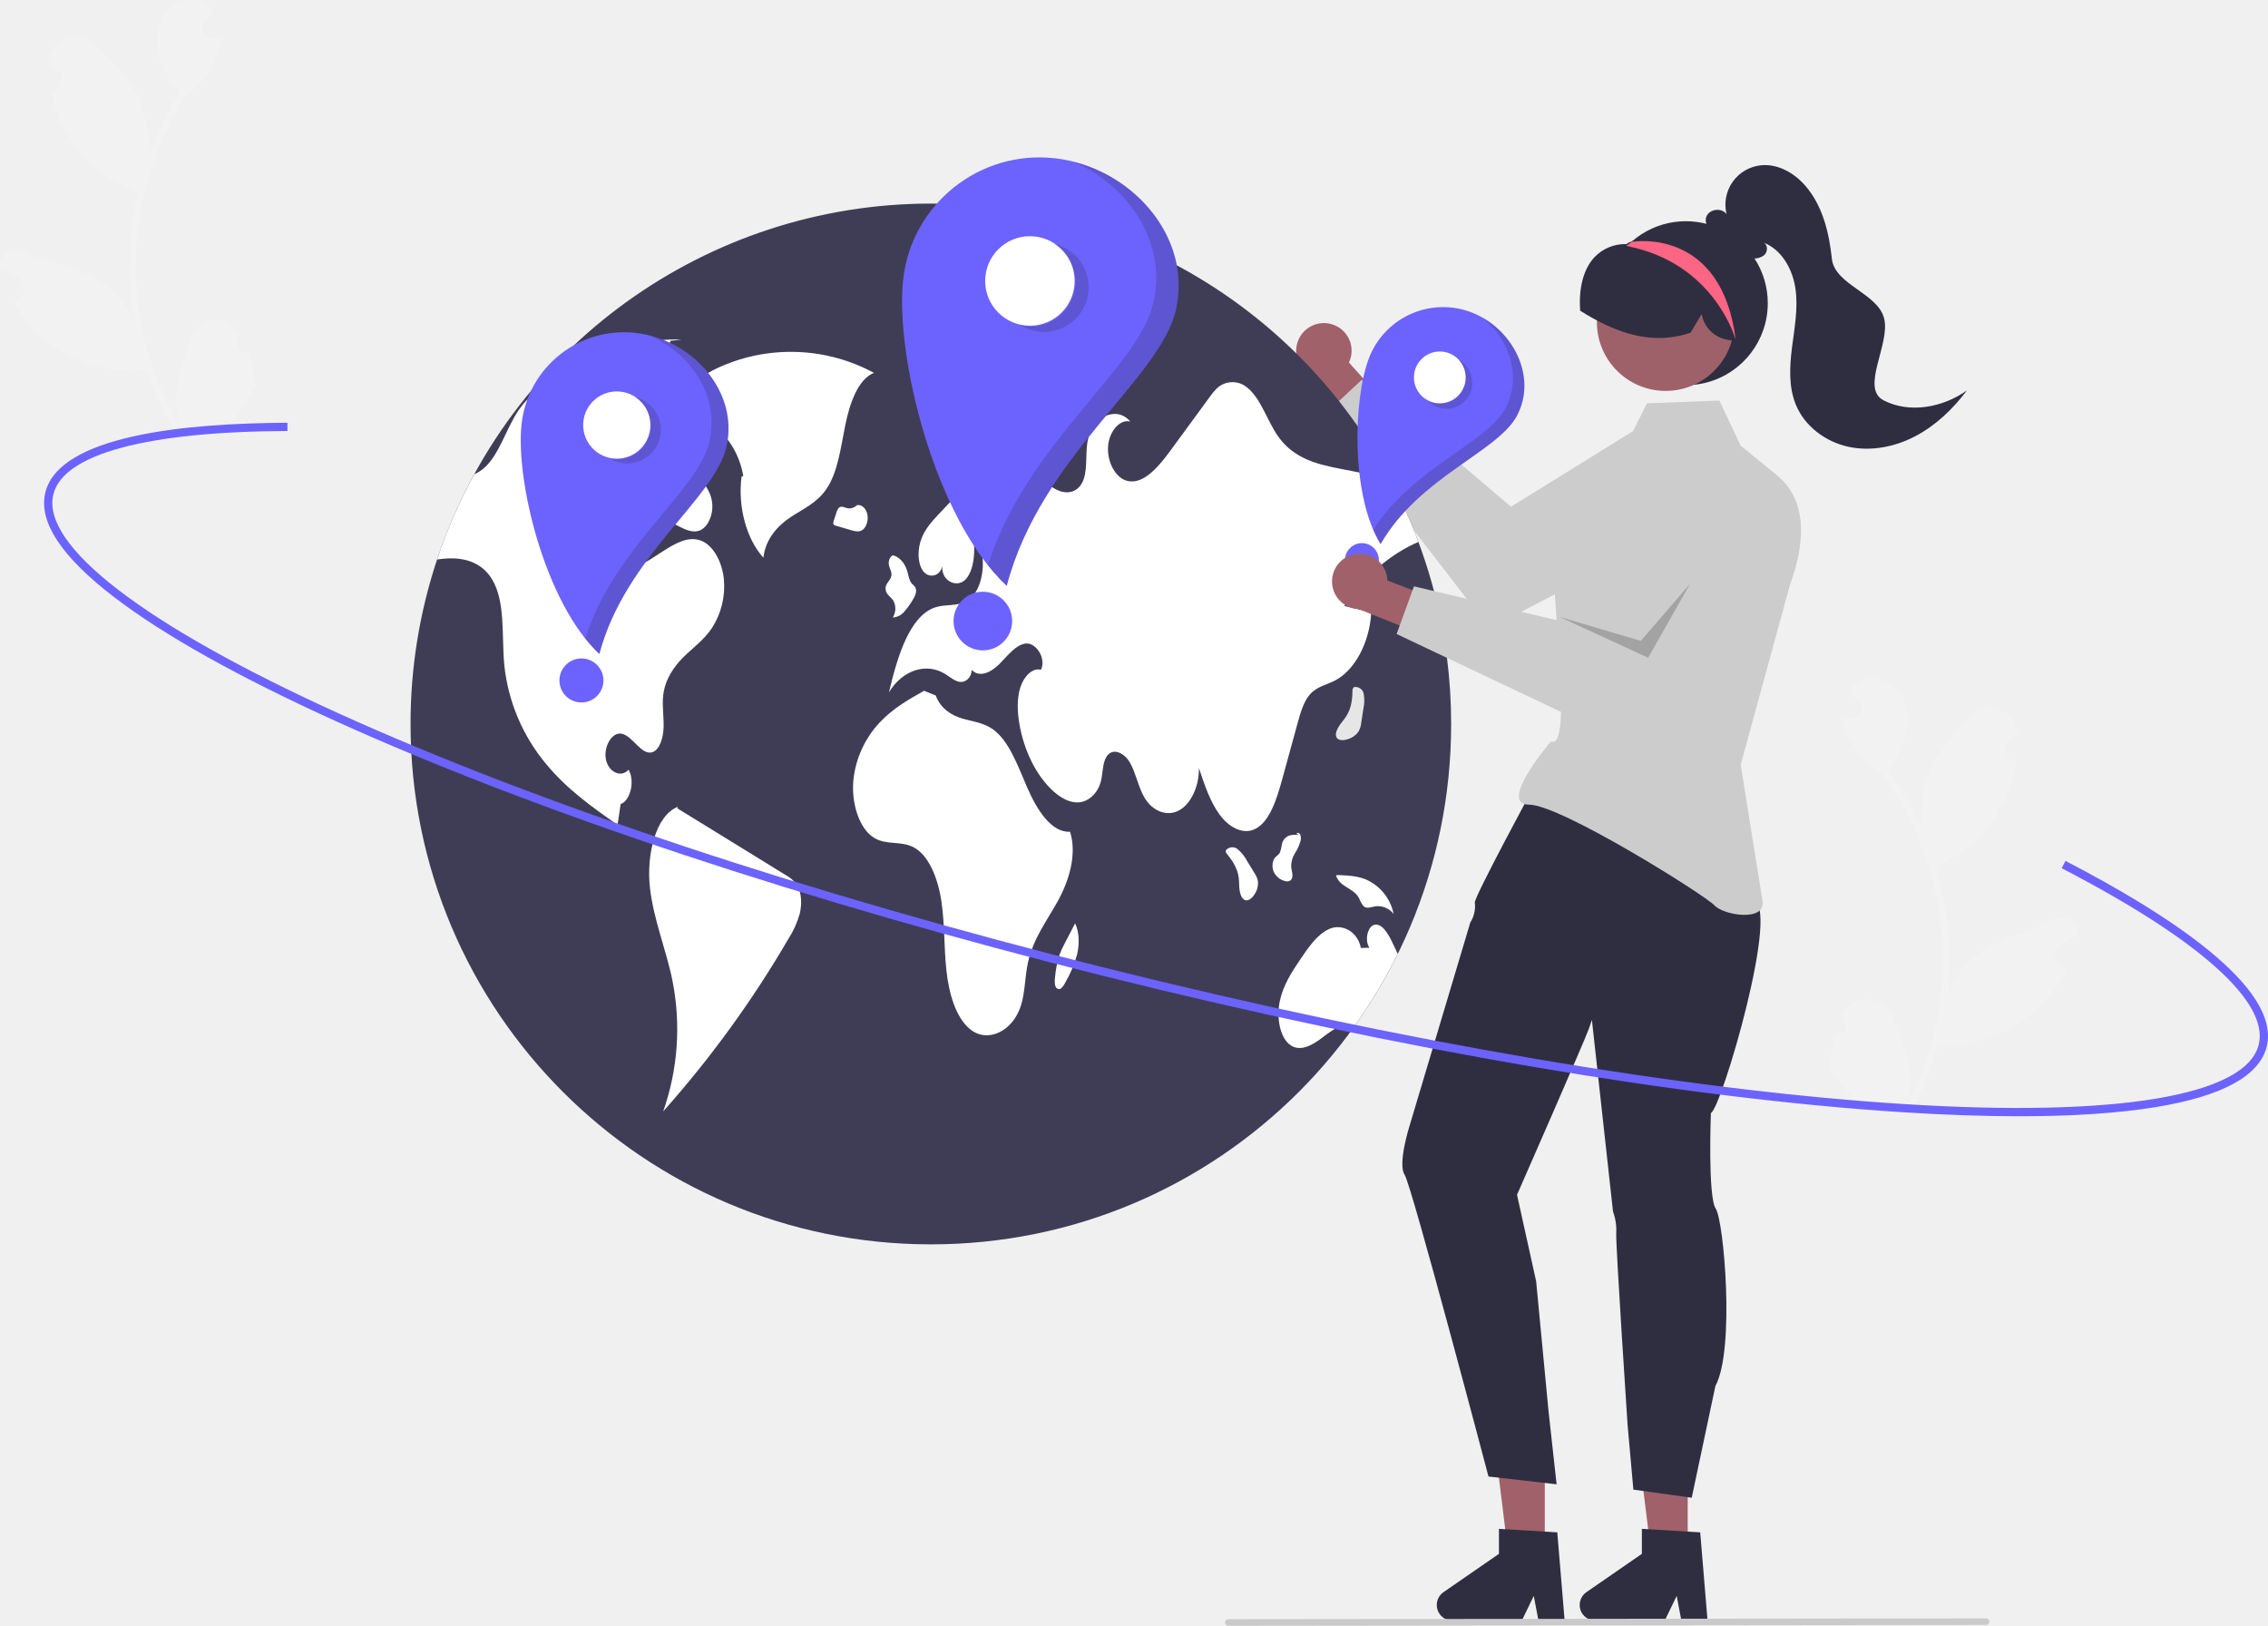
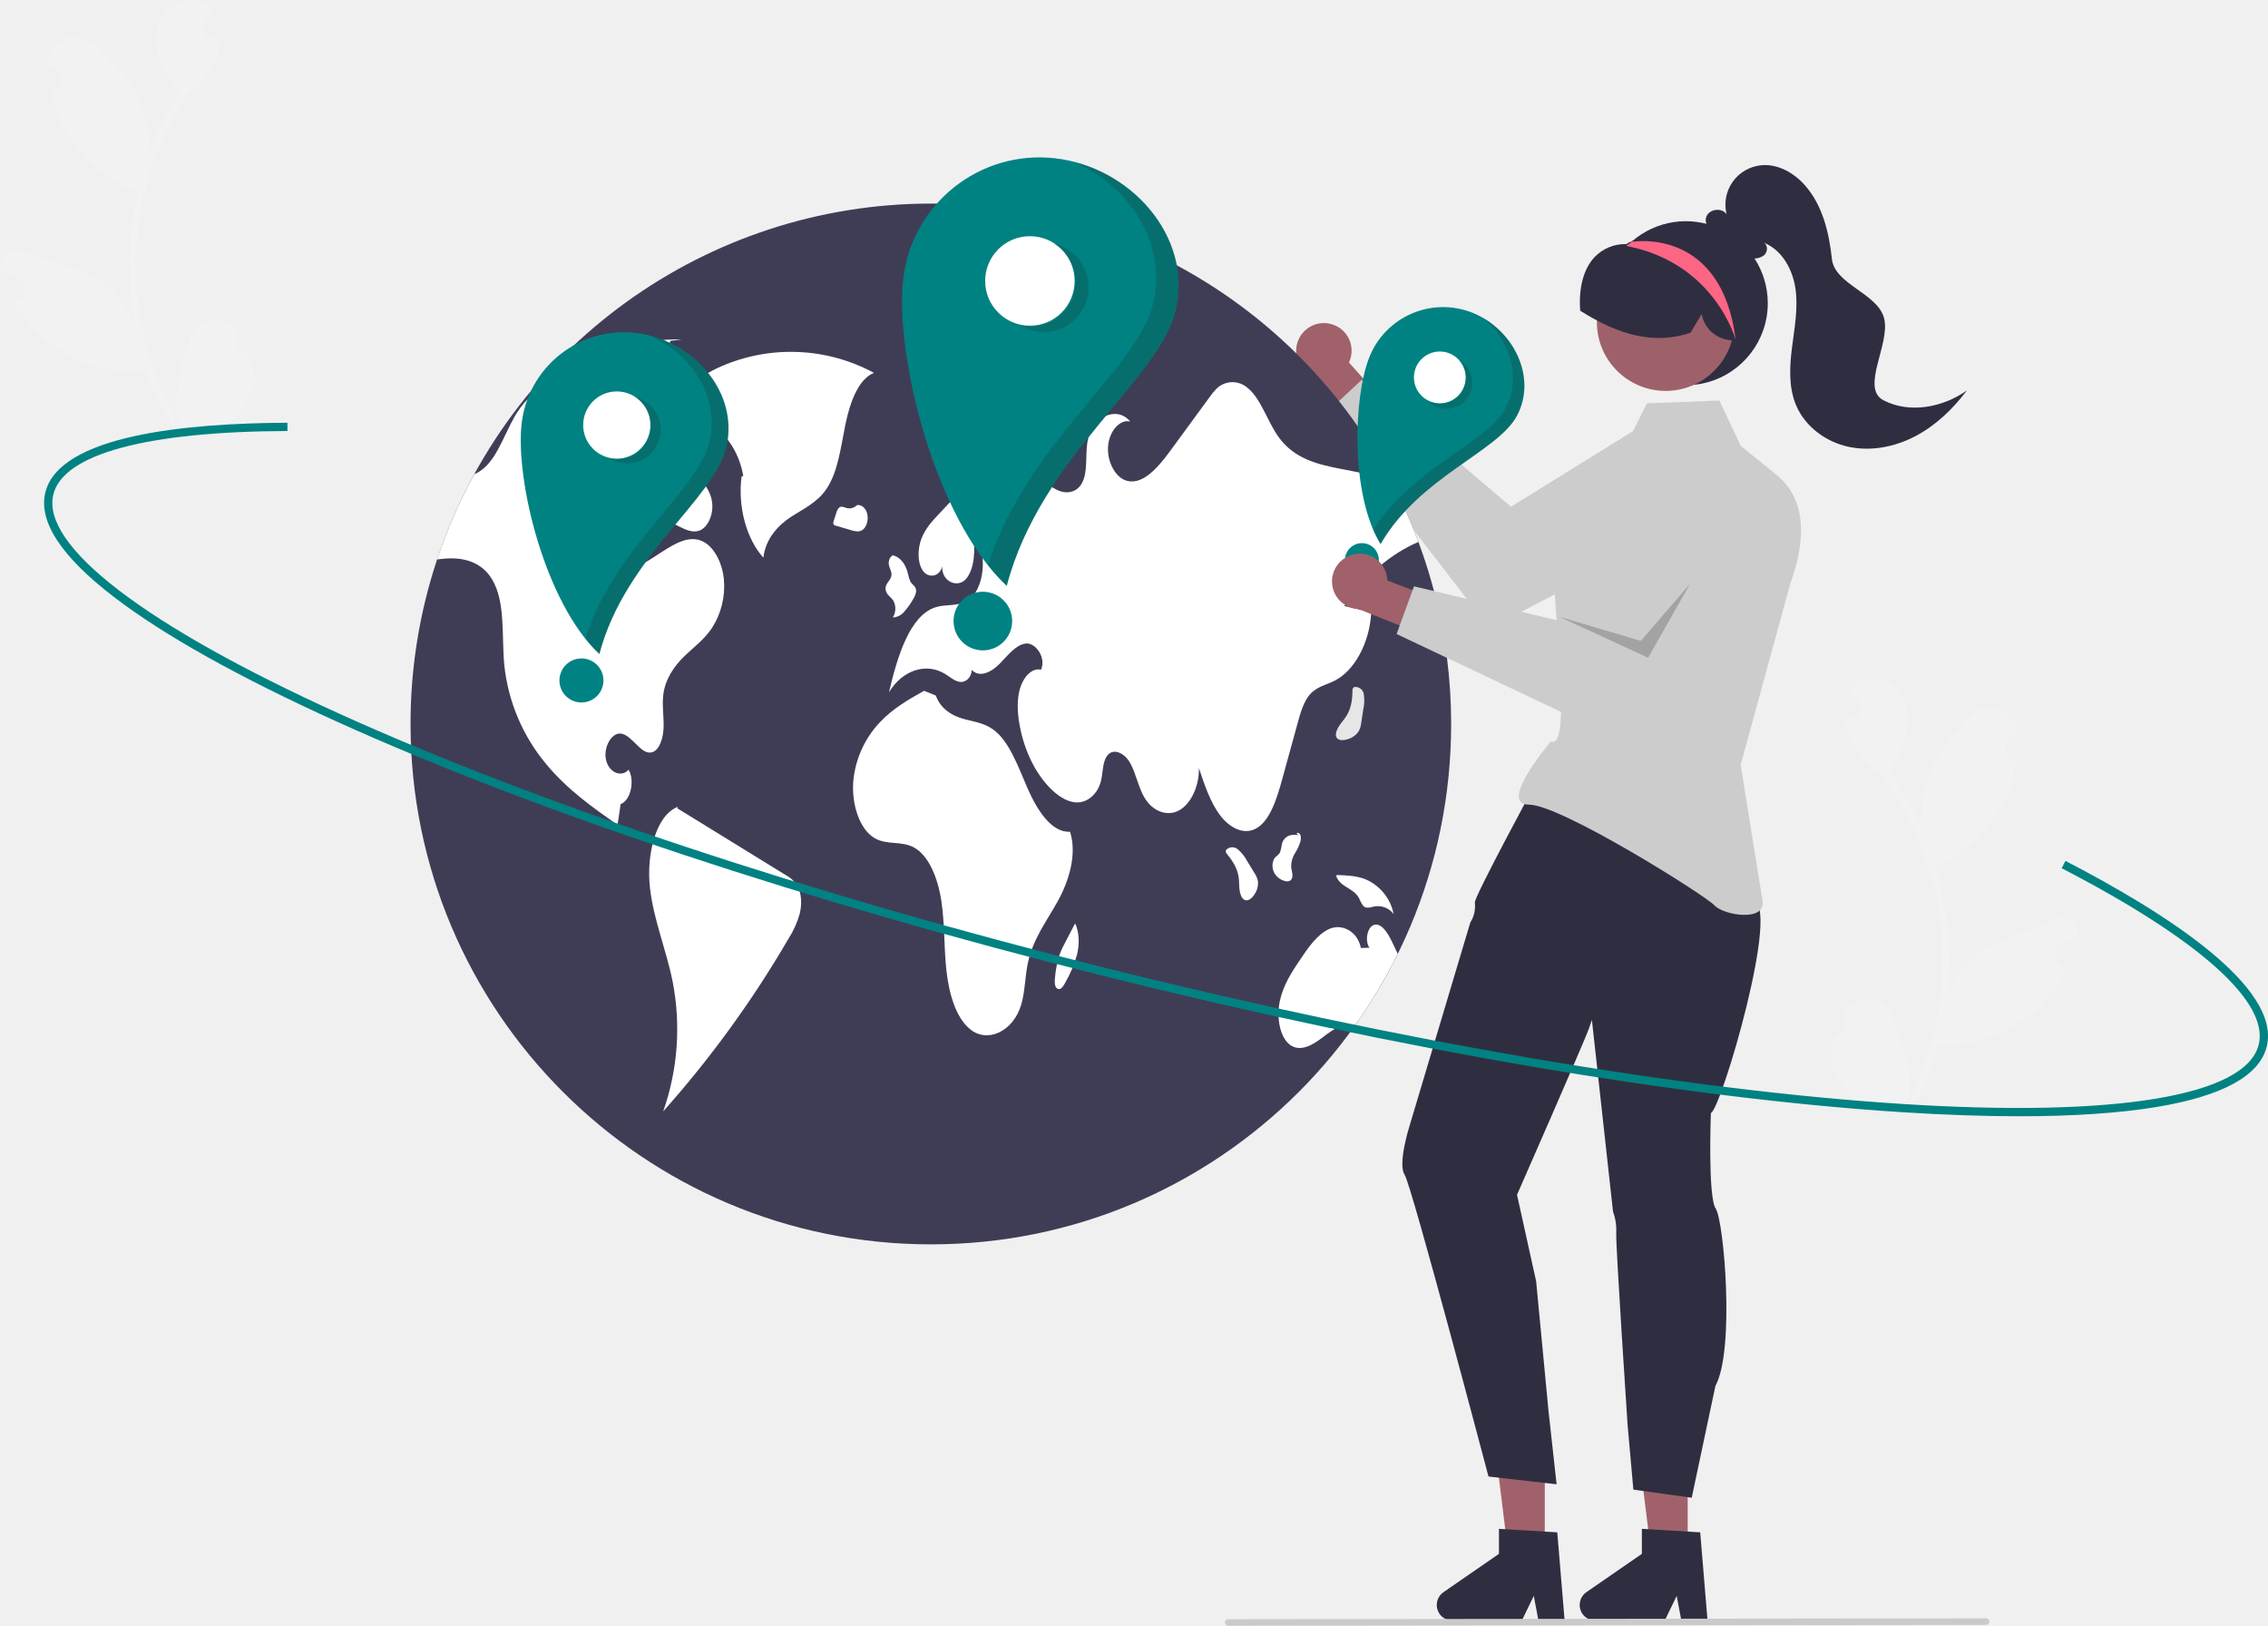
<svg xmlns="http://www.w3.org/2000/svg" data-name="Layer 1" width="825.202" height="591.419" viewBox="0 0 825.202 591.419">
  <path d="M855.224,530.608a3.613,3.613,0,0,0,2.907-6.134c-.074-.366-.127-.629-.202-.995q.054-.116.109-.231a9.703,9.703,0,0,1,17.876.899c2.596,7.179,5.991,14.407,6.561,21.897a28.705,28.705,0,0,1-.962,9.838,115.086,115.086,0,0,0,12.68-47.26,111.081,111.081,0,0,0-.112-12.411q-.335-5.081-1.115-10.11a116.419,116.419,0,0,0-20.767-50.362,30.983,30.983,0,0,1-12.25-13.954,23.634,23.634,0,0,1-1.847-6.551c.623.111,1.257.192,1.882.263.195.019.4.039.594.059l.073.007a3.58,3.58,0,0,0,3.208-5.689q-.383-.518-.766-1.036c-.387-.533-.785-1.056-1.172-1.588a1.784,1.784,0,0,1-.126-.16c-.445-.608-.891-1.205-1.336-1.812a10.352,10.352,0,0,1,3.543-3.119c4.865-2.553,11.309-.328,14.53,4.115,3.232,4.443,3.599,10.483,2.158,15.78a41.485,41.485,0,0,1-6.327,12.512c.242.341.494.672.735,1.012a117.172,117.172,0,0,1,11.316,19.923,48.709,48.709,0,0,1,3.957-22.465c3.093-6.578,8.567-11.985,13.427-17.57,5.837-6.708,16.999-3.142,17.56,5.732q.008.129.016.258-1.049.529-2.059,1.131a4.901,4.901,0,0,0,1.559,9.001l.099.02a48.767,48.767,0,0,1-1.623,7.224,50.21,50.21,0,0,1-26.436,30.272c-.41.187-.81.374-1.22.551a119.597,119.597,0,0,1,5.022,30.563,113.435,113.435,0,0,1-.934,18.292l.041-.214a29.974,29.974,0,0,1,11.026-16.813c8.167-6.095,19.39-7.957,28.118-12.756a5.625,5.625,0,0,1,8.352,5.867q-.022.113-.045.225a32.924,32.924,0,0,0-3.771,1.605q-1.049.529-2.059,1.131a4.901,4.901,0,0,0,1.559,9.001l.099.02c.071.014.133.027.204.04a48.808,48.808,0,0,1-9.622,13.625,50.254,50.254,0,0,1-37.15,14.279l-.01-0a119.562,119.562,0,0,1-9.113,23.048l-28.661-1.334c-.088-.323-.165-.656-.243-.979a32.599,32.599,0,0,0,7.953-.103c-2.005-2.708-4.009-5.437-6.014-8.145a1.781,1.781,0,0,1-.126-.16c-1.016-1.386-2.044-2.761-3.06-4.147l-.001-.002a47.75,47.75,0,0,1,1.963-12.086Z" transform="translate(-187.3989 -154.2905)" fill="#f2f2f2" />
  <path d="M277.743,282.773a3.613,3.613,0,0,1-3.28-5.943c.051-.37.088-.635.14-1.005q-.061-.112-.123-.224a9.703,9.703,0,0,0-17.786,2.002c-2.148,7.326-5.089,14.75-5.196,22.26a28.705,28.705,0,0,0,1.568,9.76A115.086,115.086,0,0,1,237.489,263.235a111.08,111.08,0,0,1-.655-12.394q.02-5.092.488-10.16a116.419,116.419,0,0,1,17.616-51.549,30.983,30.983,0,0,0,11.364-14.684,23.634,23.634,0,0,0,1.438-6.653c-.615.15-1.243.27-1.862.378-.193.031-.397.064-.59.095l-.073.011a3.58,3.58,0,0,1-3.554-5.48q.35-.541.7-1.082c.353-.556.718-1.102,1.071-1.658a1.783,1.783,0,0,0,.116-.168c.407-.634.815-1.258,1.222-1.891a10.352,10.352,0,0,0-3.728-2.894c-5.013-2.248-11.307.371-14.248,5.005-2.951,4.635-2.944,10.685-1.179,15.883a41.485,41.485,0,0,0,7.088,12.097c-.22.355-.451.701-.671,1.056a117.172,117.172,0,0,0-10.063,20.584,48.709,48.709,0,0,0-5.337-22.177c-3.493-6.374-9.291-11.432-14.486-16.706-6.24-6.335-17.161-2.086-17.172,6.806q-0.0.129 0.0.258,1.08.463,2.125,1.002a4.901,4.901,0,0,1-1,9.08l-.098.026a48.767,48.767,0,0,0,2.066,7.109,50.21,50.21,0,0,0,28.256,28.581c.421.161.832.323,1.252.474a119.597,119.597,0,0,0-3.124,30.814,113.433,113.433,0,0,0,2.062,18.199l-.054-.211a29.974,29.974,0,0,0-12.044-16.1c-8.528-5.579-19.845-6.744-28.852-10.995a5.625,5.625,0,0,0-7.973,6.372q.029.111.059.222a32.924,32.924,0,0,1,3.863,1.369q1.08.464,2.125,1.002a4.901,4.901,0,0,1-1,9.081l-.098.026c-.07.018-.131.035-.201.053a48.808,48.808,0,0,0,10.445,13.005,50.254,50.254,0,0,0,37.961,11.957l.01-.001a119.563,119.563,0,0,0,10.52,22.441l28.523-3.102c.068-.328.124-.665.182-.992a32.599,32.599,0,0,1-7.944.388c1.834-2.827,3.665-5.674,5.499-8.501a1.779,1.779,0,0,0,.116-.168c.929-1.446,1.869-2.882,2.798-4.328l0-.002a47.75,47.75,0,0,0-2.706-11.941Z" transform="translate(-187.3989 -154.2905)" fill="#f2f2f2" />
  <path d="M671.818,272.202a10.016,10.016,0,0,1,6.383,13.969l15.306,17.017-8.073,11.824L664.157,290.677a10.07,10.07,0,0,1,7.661-18.475Z" transform="translate(-187.3989 -154.2905)" fill="#a0616a" />
  <path d="M815.114,313.989l0,0a20.026,20.026,0,0,0-27.608-6.542l-50.339,31.177-54.301-46.158L669.356,305.045l59.987,77.83,77.965-40.644C805.489,343.179,817.313,317.567,815.114,313.989Z" transform="translate(-187.3989 -154.2905)" fill="#ccc" />
  <path d="M715.391,417.655a189.27,189.27,0,0,1-189.308,189.308c-104.551,0-189.308-84.757-189.308-189.308a189.245,189.245,0,0,1,9.655-59.842A189.506,189.506,0,0,1,526.083,228.347,189.245,189.245,0,0,1,693.021,328.333a186.774,186.774,0,0,1,10.464,23.106c.41,1.104.81,2.208,1.199,3.323v.011q2.603,7.351,4.586,14.976A189.32,189.32,0,0,1,715.391,417.655Z" transform="translate(-187.3989 -154.2905)" fill="#3f3d56" />
  <path d="M505.371,289.931a63.517,63.517,0,0,0-55.761-2.281c-7.796,3.393-16.006,9.48-18.607,20.471,10.519-6.208,24.136,3.601,26.843,19.336l-.632.174c-1.43,10.899,1.762,22.764,7.941,29.522.811-7.02,5.427-11.797,9.967-14.781,4.54-2.984,9.562-5.152,13.027-10.282,4.108-6.081,5.151-14.969,6.783-23.077C496.563,300.905,499.659,292.19,505.371,289.931Z" transform="translate(-187.3989 -154.2905)" fill="#fff" />
  <path d="M446.489,382.675c-2.913,4.375-6.805,7.12-10.296,10.538-3.481,3.429-6.794,8.056-7.488,13.998-.442,3.807.242,7.677.147,11.527-.094,3.849-1.378,8.182-3.996,9.139-4.133,1.493-7.288-6.184-11.537-6.72-3.376-.421-6.415,4.89-5.437,9.497.978,4.606,5.574,6.647,8.214,3.639,2.387,4.007.705,11.274-2.882,12.505-.379,2.524-.757,5.038-1.125,7.562-9.066-6.342-18.226-12.789-25.935-22.075a67.007,67.007,0,0,1-15.271-36.095c-.999-10.675.484-22.885-4.417-31.099-3.923-6.573-10.654-8.025-16.712-7.614-1.104.074-2.219.2-3.323.336a187.235,187.235,0,0,1,13.556-31.025,13.282,13.282,0,0,0,3.397-2.114c5.637-4.785,8.14-14.472,12.715-21.171q.442-.647.915-1.262c4.68-6.111,10.948-9.255,17.006-12.179,13.409-6.51,27.208-13.104,41.364-12.2l-4.028.389q-7.052,19.751-14.114,39.502-1.073,3.029-2.166,6.068c-2.671,7.488-5.427,15.46-5.017,23.842.242,4.964,1.967,10.265,5.248,11.968,3.06,1.578,6.405-.358,9.36-2.272,1.252-.799,2.493-1.599,3.744-2.408,4.491-2.892,9.465-5.858,14.209-3.923,4.344,1.767,7.551,7.667,8.161,14.03A28.049,28.049,0,0,1,446.489,382.675Z" transform="translate(-187.3989 -154.2905)" fill="#fff" />
  <path d="M473.198,472.572q-19.674-12.113-39.348-24.227l.223-.573c-8.155,3.106-11.54,17.602-10.193,29.456,1.348,11.854,5.917,22.451,8.226,34.002a90.252,90.252,0,0,1-3.403,47.358,387.843,387.843,0,0,0,45.56-62.781,33.588,33.588,0,0,0,4.121-9.138c.833-3.442.705-7.58-.964-10.34A11.511,11.511,0,0,0,473.198,472.572Z" transform="translate(-187.3989 -154.2905)" fill="#fff" />
  <path d="M421.435,325.653c-1.393,3.131-1.929,7.307-.665,10.547,1.291,3.309,4.019,4.804,6.532,6.05l7.247,3.592c2.411,1.195,5.01,2.402,7.468,1.419,2.964-1.186,5.02-5.833,4.488-10.148-.566-4.591-3.46-7.749-6.136-10.439q-5.618-5.645-11.237-11.291l-2.111,2.585A28.192,28.192,0,0,0,421.435,325.653Z" transform="translate(-187.3989 -154.2905)" fill="#fff" />
  <path d="M676.541,374.735q4.891,1.152,9.781,2.303c-.568,11.012-6.026,21.203-13.346,24.894-3.05,1.536-6.447,2.103-8.971,4.975-2.282,2.608-3.439,6.668-4.501,10.549q-2.792,10.16-5.585,20.319c-1.998,7.299-4.564,15.408-9.76,18.037-4.459,2.261-9.56-.505-12.989-5.143-3.429-4.638-5.521-10.875-7.551-16.953.126,6.626-2.955,13.125-7.32,15.429-4.375,2.303-9.697.221-12.621-4.922-2.103-3.692-2.976-8.561-5.038-12.305-2.061-3.744-6.384-5.89-8.635-2.377-1.483,2.335-1.294,5.911-2.03,8.877-1.146,4.606-4.617,7.499-8.056,7.751-3.429.252-6.773-1.725-9.644-4.407-5.921-5.553-10.286-14.366-11.979-24.158-.747-4.365-.957-9.118.337-13.21,1.294-4.091,4.417-7.246,7.52-6.468,2.04-4.312-1.988-10.033-5.616-9.529-3.639.505-6.489,4.407-9.476,7.404-2.976,2.997-7.141,5.174-10.139,2.198.021,2.766-2.23,4.596-4.175,4.365-1.935-.221-3.66-1.777-5.437-2.882-6.868-4.281-15.586-1.441-20.466,6.657,3.05-12.978,7.52-27.87,16.89-30.92,3.828-1.251,8.004-.221,11.621-2.387,6.405-3.839,7.699-18.342,2.167-24.326.705,5.658.568,12.263-2.419,16.133-2.987,3.87-9.255,1.346-8.876-4.375-.862,3.944-5.153,4.543-7.131,1.514-1.988-3.029-1.819-7.982-.41-11.6s3.807-6.216,6.131-8.708c4.996-5.353,10.065-10.77,15.849-14.135,5.795-3.365,12.484-4.501,18.289-1.157,3.061,1.767,5.753,4.712,8.877,6.268,3.124,1.567,7.089,1.367,9.16-2.293,2.324-4.081,1.23-10.139,2.093-15.239,1.546-9.013,10.559-13.23,15.555-7.278-3.733-.957-7.593,3.46-8.056,8.813-.473,5.353,2.23,10.759,5.848,12.379,6.079,2.692,12.032-4.081,16.628-10.349q7.194-9.844,14.408-19.677a23.782,23.782,0,0,1,2.577-3.134,8.291,8.291,0,0,1,11.327-.231c4.859,3.965,7.141,12.095,11.127,17.69,5.784,8.13,14.44,10.107,22.496,11.684q9.008,1.751,18.026,3.523a186.774,186.774,0,0,1,10.464,23.106C693.305,355.762,683.913,363.849,676.541,374.735Z" transform="translate(-187.3989 -154.2905)" fill="#fff" />
  <path d="M695.955,501.276a188.546,188.546,0,0,1-15.671,26.219c-3.786-1.62-7.856,1.273-11.401,3.986-3.702,2.84-8.151,5.606-11.947,3.018-3.881-2.65-5.132-10.065-3.902-15.944,1.23-5.869,4.301-10.538,7.278-14.976,3.155-4.712,6.531-9.602,10.917-11.432,4.396-1.83,10.044.757,11.327,7.004l3.113-.105c-1.746-2.398-.831-7.362,1.515-8.235,2.703-1.02,5.048,2.692,6.647,5.974C694.546,498.268,695.272,499.762,695.955,501.276Z" transform="translate(-187.3989 -154.2905)" fill="#fff" />
  <path d="M576.727,456.853c-6.691.421-11.992-7.817-15.514-15.92-3.522-8.104-6.736-17.371-12.773-21.496-3.45-2.357-7.383-2.68-11.125-3.822-3.742-1.142-7.659-3.505-9.447-8.318l-4.245-1.715c-5.606,3.152-11.285,6.362-16.116,11.491a36.018,36.018,0,0,0-9.603,20.993c-.811,8.496,2.183,17.97,7.778,21.161,4.421,2.522,9.567.932,14.045,3.241,5.595,2.884,8.916,11.264,10.173,19.537s.939,16.871,1.838,25.238,3.379,17.073,8.509,21.361c6.42,5.366,15.841.907,18.722-8.86,1.413-4.791,1.364-10.197,2.421-15.171,1.861-8.758,6.883-15.256,10.866-22.441C576.241,474.949,579.376,465.191,576.727,456.853Z" transform="translate(-187.3989 -154.2905)" fill="#fff" />
  <path d="M510.607,370.79a17.86,17.86,0,0,1,1.742,1.85,6.077,6.077,0,0,1-.107,6.276,5.839,5.839,0,0,0,4.181-2.125,26.879,26.879,0,0,0,3.206-4.516c.683-1.113,1.408-2.618.945-3.939-.316-.902-1.064-1.287-1.588-1.965-.831-1.075-1.036-2.783-1.466-4.259-.928-3.188-3.153-5.532-5.567-5.867l.335.064c-1.009.345-1.713,1.947-1.49,3.388.203,1.312,1.046,2.402.963,3.741-.121,1.925-2.044,2.828-2.163,4.753A3.674,3.674,0,0,0,510.607,370.79Z" transform="translate(-187.3989 -154.2905)" fill="#fff" />
  <path d="M499.142,338.082c.01-.003.02-.003.03-.006a5.357,5.357,0,0,0,.571-.608Z" transform="translate(-187.3989 -154.2905)" fill="#e6e6e6" />
  <path d="M501.149,347.116c1.479-.951,2.306-3.582,1.817-5.785-.486-2.189-2.206-3.66-3.793-3.256a3.866,3.866,0,0,1-3.595,1.058c-.981-.253-2.058-.903-2.909-.164a4.404,4.404,0,0,0-.991,1.935q-.472,1.45-.945,2.9a1.83,1.83,0,0,0-.112,1.099.931.931,0,0,0,.714.568q2.835.836,5.669,1.671C498.381,347.549,499.868,347.94,501.149,347.116Z" transform="translate(-187.3989 -154.2905)" fill="#fff" />
  <path d="M643.805,471.848q-1.31-2.145-2.62-4.29a14.334,14.334,0,0,0-3.453-4.336,3.06,3.06,0,0,0-4.356.436l.106.817c1.991,2.498,4.098,5.273,4.603,8.98.199,1.462.13,2.974.304,4.442s.671,2.99,1.618,3.623c1.375.919,2.99-.436,3.969-2.089a7.193,7.193,0,0,0,1.115-4.579A8.03,8.03,0,0,0,643.805,471.848Z" transform="translate(-187.3989 -154.2905)" fill="#fff" />
  <path d="M682.68,417.231q.379-2.485.758-4.97a14.334,14.334,0,0,0,.15-5.541,3.06,3.06,0,0,0-3.614-2.471l-.445.693c-.085,3.193-.261,6.673-2.262,9.834-.789,1.246-1.816,2.359-2.628,3.594s-1.412,2.72-1.095,3.814c.461,1.589,2.569,1.592,4.382.958a7.193,7.193,0,0,0,3.801-2.785A8.03,8.03,0,0,0,682.68,417.231Z" transform="translate(-187.3989 -154.2905)" fill="#e6e6e6" />
  <path d="M657.508,473.709c.427-1.228-.189-2.636-.32-3.993a8.765,8.765,0,0,1,1.334-4.969,16.154,16.154,0,0,0,2.078-4.556,3.812,3.812,0,0,0-.1-2.231c-.289-.65-.99-.946-1.391-.431l.86.554a7.829,7.829,0,0,0-3.489.169,4.318,4.318,0,0,0-2.644,2.981,18.441,18.441,0,0,1-.693,3.092c-.513,1.054-1.505,1.405-2.129,2.33a5.57,5.57,0,0,0,.088,5.292,6.177,6.177,0,0,0,3.494,2.748C655.645,475.069,657.028,475.089,657.508,473.709Z" transform="translate(-187.3989 -154.2905)" fill="#fff" />
  <path d="M681.91,481.072a12.005,12.005,0,0,0,1.512,2.775c1.168,1.177,2.756.454,4.173.168a7.215,7.215,0,0,1,6.864,2.753A17.471,17.471,0,0,0,684.411,474.231c-3.341-1.362-6.86-1.494-10.334-1.616l-.6.154C675.006,477.22,679.808,477.121,681.91,481.072Z" transform="translate(-187.3989 -154.2905)" fill="#fff" />
  <path d="M578.558,490.177l.009.019q.087-.168.175-.336Z" transform="translate(-187.3989 -154.2905)" fill="#e6e6e6" />
  <path d="M574.856,497.342a32.889,32.889,0,0,0-2.077,4.562,39.711,39.711,0,0,0-1.505,7.806c-.188,1.504-.246,3.426.697,4.159a1.337,1.337,0,0,0,1.749-.238,6.918,6.918,0,0,0,1.268-1.885,43.417,43.417,0,0,0,4.28-10.159c.902-3.744.894-8.151-.701-11.393Q576.711,493.769,574.856,497.342Z" transform="translate(-187.3989 -154.2905)" fill="#fff" />
  <path d="M539.143,306.44a4.215,4.215,0,0,0,4.542.886,14.999,14.999,0,0,0,4.274-2.823,10.055,10.055,0,0,0,2.591-2.826,5.732,5.732,0,0,0,.53-4.366c-.585-1.712-2.07-2.286-3.38-2.674q-3.146-.933-6.292-1.866l1.517-1.368c-1.561-.838-3.288.717-4.264,2.642a14.224,14.224,0,0,0-1.294,3.984C536.844,301.051,537.355,304.649,539.143,306.44Z" transform="translate(-187.3989 -154.2905)" fill="#e6e6e6" />
  <path d="M576.174,294.008a3.465,3.465,0,0,0,4.722.384,5.279,5.279,0,0,0,2.089-3.762c.148-1.65-.667-3.484-1.832-3.626l.267-1.545c-2.244-.405-5.006-.487-6.209,2.239A6.399,6.399,0,0,0,576.174,294.008Z" transform="translate(-187.3989 -154.2905)" fill="#e6e6e6" />
-   <path d="M571.227,211.865a49.926,49.926,0,0,0-55.207,44.015c-3.091,27.399,11.344,86.898,37.662,111.528,12.392-47.189,55.815-75.179,61.56-100.336C621.381,240.191,598.627,214.955,571.227,211.865Z" transform="translate(-187.3989 -154.2905)" fill="#6c63ff" />
+   <path d="M571.227,211.865a49.926,49.926,0,0,0-55.207,44.015c-3.091,27.399,11.344,86.898,37.662,111.528,12.392-47.189,55.815-75.179,61.56-100.336C621.381,240.191,598.627,214.955,571.227,211.865Z" transform="translate(-187.3989 -154.2905)" fill="#008282" />
  <circle id="a2705e7e-530b-43fb-b0c6-4087ca2c8018" data-name="b262ea8c-1946-46c9-a449-3a1996c39394" cx="374.728" cy="102.203" r="16.282" fill="#fff" />
-   <circle id="bb575e01-1284-49d3-8651-037e5b7ffa75" data-name="bcc29a3a-8123-4529-80aa-6f70df2823cf" cx="357.608" cy="225.929" r="10.665" fill="#6c63ff" />
+   <circle id="bb575e01-1284-49d3-8651-037e5b7ffa75" data-name="bcc29a3a-8123-4529-80aa-6f70df2823cf" cx="357.608" cy="225.929" r="10.665" fill="#008282" />
  <path d="M575.599,244.828A16.282,16.282,0,0,1,558.827,272.741a16.28,16.28,0,0,0,11.909-29.853A16.282,16.282,0,0,1,575.599,244.828Z" transform="translate(-187.3989 -154.2905)" fill="#231f20" opacity="0.2" style="isolation:isolate" />
  <path d="M615.306,267.124c-5.746,25.157-49.169,53.147-61.56,100.336a69.061,69.061,0,0,1-6.877-7.535c13.925-44.356,54.645-71.309,60.196-95.615,4.968-21.754-8.988-42.429-29.015-51.163C602.292,219.242,620.932,242.491,615.306,267.124Z" transform="translate(-187.3989 -154.2905)" fill="#231f20" opacity="0.2" style="isolation:isolate" />
-   <path d="M418.644,275.396a37.492,37.492,0,0,0-41.459,33.054c-2.321,20.576,8.519,65.257,28.283,83.754,9.306-35.437,41.915-56.457,46.23-75.349C456.308,296.668,439.22,277.717,418.644,275.396Z" transform="translate(-187.3989 -154.2905)" fill="#6c63ff" />
+   <path d="M418.644,275.396a37.492,37.492,0,0,0-41.459,33.054c-2.321,20.576,8.519,65.257,28.283,83.754,9.306-35.437,41.915-56.457,46.23-75.349C456.308,296.668,439.22,277.717,418.644,275.396Z" transform="translate(-187.3989 -154.2905)" fill="#008282" />
  <circle id="b2d5ab8a-e71c-4a1a-aadf-98f8ab95825b" data-name="b262ea8c-1946-46c9-a449-3a1996c39394" cx="224.412" cy="154.621" r="12.228" fill="#fff" />
-   <circle id="bac33ac8-32b5-423c-9bc5-6c03ceb8d8dc" data-name="bcc29a3a-8123-4529-80aa-6f70df2823cf" cx="211.555" cy="247.535" r="8.009" fill="#6c63ff" />
+   <circle id="bac33ac8-32b5-423c-9bc5-6c03ceb8d8dc" data-name="bcc29a3a-8123-4529-80aa-6f70df2823cf" cx="211.555" cy="247.535" r="8.009" fill="#008282" />
  <path d="M421.928,300.151A12.227,12.227,0,1,1,409.332,321.112a12.226,12.226,0,0,0,8.943-22.418A12.227,12.227,0,0,1,421.928,300.151Z" transform="translate(-187.3989 -154.2905)" fill="#231f20" opacity="0.2" style="isolation:isolate" />
  <path d="M451.746,316.894c-4.315,18.892-36.924,39.911-46.23,75.349a51.862,51.862,0,0,1-5.165-5.658c10.457-33.31,41.036-53.55,45.205-71.803,3.731-16.337-6.75-31.863-21.789-38.421C441.973,280.936,455.971,298.395,451.746,316.894Z" transform="translate(-187.3989 -154.2905)" fill="#231f20" opacity="0.2" style="isolation:isolate" />
  <polygon points="614.063 564.054 600.638 564.054 594.251 512.27 614.066 512.271 614.063 564.054" fill="#a0616a" />
  <path d="M808.684,743.836H799.158l-1.7-8.994-4.355,8.994H767.836a5.68,5.68,0,0,1-3.227-10.353l20.177-13.935v-9.093l21.223,1.267Z" transform="translate(-187.3989 -154.2905)" fill="#2f2e41" />
  <polygon points="562.063 564.054 548.638 564.054 542.251 512.27 562.066 512.271 562.063 564.054" fill="#a0616a" />
  <path d="M756.684,743.836H747.158l-1.7-8.994-4.355,8.994H715.836a5.68,5.68,0,0,1-3.227-10.353l20.177-13.935v-9.093l21.223,1.267Z" transform="translate(-187.3989 -154.2905)" fill="#2f2e41" />
  <path d="M698.458,581.624C701.027,585.477,728.977,691.417,728.977,691.417l24.783,2.826-2.942-26.655-4.496-47.17-6.962-31.485s24.587-55.957,26.141-60.414l1.105-3.199L774.287,595.035a19.577,19.577,0,0,1,1.169,7.785c-.231,4.355,4.136,69.869,4.136,69.869l2.1,23.495,21.233,2.95L811.54,658.48c7.194-13.206,3.07-60.131.128-64.499s-1.773-34.787-1.773-34.787c3.756-1.322,26.157-77.706,14.953-77.255.719-4.072,1.285-7.708,1.285-7.708L806.684,458.547l-48.673-12.653-12.28-5.896s-21.932,40.554-21.713,42.571a11.214,11.214,0,0,1-1.657,7.309l-22.143,74.108S695.863,577.731,698.458,581.624Z" transform="translate(-187.3989 -154.2905)" fill="#2f2e41" />
  <path d="M820.74,316.438,812.997,299.998l-26.354,1.013-8.596,17.103s-24.567,29.343-25.362,38.884c-1,12,7.312,70.812-1,67,0,0-19.595,23-8,23s64.042,32.924,67.484,36.627,18.804,6.103,17.516-1.627-7.944-49.534-7.944-49.534l18.019-65.733c5.186-14.192,6.8-30.11-4.923-39.643Z" transform="translate(-187.3989 -154.2905)" fill="#ccc" />
-   <path d="M723.121,268.05A28.881,28.881,0,0,0,685.623,284.238c-5.885,14.825-6.86,50.228,4.091,67.972,14.081-24.459,42.568-33.491,49.595-46.661C746.817,291.476,737.946,273.935,723.121,268.05Z" transform="translate(-187.3989 -154.2905)" fill="#6c63ff" />
+   <path d="M723.121,268.05A28.881,28.881,0,0,0,685.623,284.238c-5.885,14.825-6.86,50.228,4.091,67.972,14.081-24.459,42.568-33.491,49.595-46.661C746.817,291.476,737.946,273.935,723.121,268.05Z" transform="translate(-187.3989 -154.2905)" fill="#008282" />
  <circle id="f50692ea-d13f-4759-b5e2-05248e17533e" data-name="b262ea8c-1946-46c9-a449-3a1996c39394" cx="523.867" cy="137.29" r="9.419" fill="#fff" />
-   <circle id="aec6a1c4-a00c-42b6-a49d-0158b63ca54a" data-name="bcc29a3a-8123-4529-80aa-6f70df2823cf" cx="495.528" cy="203.754" r="6.169" fill="#6c63ff" />
+   <circle id="aec6a1c4-a00c-42b6-a49d-0158b63ca54a" data-name="bcc29a3a-8123-4529-80aa-6f70df2823cf" cx="495.528" cy="203.754" r="6.169" fill="#008282" />
  <path d="M720.557,287.114a9.419,9.419,0,0,1-13.6,13.034A9.418,9.418,0,0,0,718.137,285.293,9.419,9.419,0,0,1,720.557,287.114Z" transform="translate(-187.3989 -154.2905)" fill="#231f20" opacity="0.2" style="isolation:isolate" />
  <path d="M739.336,305.588c-7.026,13.17-35.514,22.202-49.595,46.661a39.949,39.949,0,0,1-2.695-5.25c14.507-22.645,41.328-31.508,48.117-44.233,6.076-11.389,1.424-25.048-8.429-32.963C739.341,276.884,746.217,292.691,739.336,305.588Z" transform="translate(-187.3989 -154.2905)" fill="#231f20" opacity="0.2" style="isolation:isolate" />
  <path d="M680.146,355.92a10.016,10.016,0,0,1,12.035,9.542l21.368,8.202-1.817,14.201-30.013-12.007a10.07,10.07,0,0,1-1.572-19.938Z" transform="translate(-187.3989 -154.2905)" fill="#a0616a" />
  <path d="M829.452,326.656l0,0a20.026,20.026,0,0,0-27.565,6.719l-30.671,50.649L701.869,367.586l-6.318,17.345,88.805,42.066,44.977-71.637C836.068,345.896,839.365,332.708,829.452,326.656Z" transform="translate(-187.3989 -154.2905)" fill="#ccc" />
  <path d="M830.597,264.583a29.823,29.823,0,1,1-51.295-20.685l.143-.143c.239-.251.477-.501.728-.74a.012.012,0,0,0,.012-.012c.31-.286.62-.573.942-.847a29.815,29.815,0,0,1,49.47,22.427Z" transform="translate(-187.3989 -154.2905)" fill="#2f2e41" />
  <circle cx="606.028" cy="117.193" r="25.008" fill="#9e616a" />
  <path d="M819.983,278.615l-4.144-.732a11.554,11.554,0,0,1-9.305-9.317l-4.043,6.776-.177.059c-9.633,3.198-19.655,2.242-30.634-2.92a85.465,85.465,0,0,1-9.118-5.027l-.217-.135-.018-.254c-.56-8.135,1.266-14.932,5.142-19.137a15.417,15.417,0,0,1,11.634-4.85.957.957,0,0,0,.413-.228c.056-.041.111-.082.167-.12v-.042l.287-.135c.617-.29,1.246-.568,1.875-.822a28.199,28.199,0,0,1,29.448,5.708c7.703,7.354,11.236,19.695,8.792,30.711Z" transform="translate(-187.3989 -154.2905)" fill="#2f2e41" />
  <path d="M872.73,299.922c-8.51-4.392,2.435-20.334.236-29.655-2.199-9.321-18.037-12.319-19.046-21.842s-3.382-19.346-9.667-26.572c-4.016-4.618-9.933-8.027-16.025-7.448a14.409,14.409,0,0,0-12.628,17.792c-1.735-2.458-6.223-1.925-7.334.871-.988,2.485,1.194,5.496,3.763,5.716,3.36,4.15,7.209,8.554,12.473,9.391a5.681,5.681,0,0,0,4.841-1.117c1.239-1.189,1.335-3.567-.134-4.456,6.616,2.628,10.495,9.782,11.477,16.833.982,7.051-.377,14.185-1.271,21.248s-1.281,14.492,1.489,21.05c3.272,7.749,10.805,13.303,19.025,15.084s16.976.04,24.417-3.881c7.441-3.922,13.646-9.909,18.715-16.622C894.326,302.511,882.246,304.834,872.73,299.922Z" transform="translate(-187.3989 -154.2905)" fill="#2f2e41" />
  <path d="M818.919,277.92s-7.408-27.652-39.163-34.034c-.036-.012-.155-.06-.31-.131-.095-.06-.215-.119-.334-.179.358-.203.704-.382,1.062-.561a.012.012,0,0,0,.012-.012c.31-.286.62-.573.942-.847l.907.036S813.897,237.146,818.919,277.92Z" transform="translate(-187.3989 -154.2905)" fill="#fd6584" />
  <polygon points="614.934 212.357 596.999 233.136 567.364 224.385 599.671 239.273 614.934 212.357" opacity="0.2" />
  <path d="M909.985,745.402l-275.75.307a1.191,1.191,0,0,1,0-2.381l275.75-.307a1.191,1.191,0,1,1,0,2.381Z" transform="translate(-187.3989 -154.2905)" fill="#cacaca" />
-   <path d="M922.088,560.362q-19.368,0-42.457-1.464c-79.614-5.056-182.738-22.633-290.376-49.492C481.618,482.547,382.326,449.612,309.67,416.672c-35.393-16.047-62.556-31.236-80.735-45.147-19.247-14.727-27.666-27.564-25.024-38.153,5.148-20.629,50.731-25.142,88.064-25.295l.013,3c-51.268.21-81.514,8.387-85.166,23.022-4.652,18.64,33.287,47.741,104.087,79.841,72.496,32.868,171.605,65.739,279.073,92.557,107.467,26.816,210.401,44.363,289.84,49.408,77.579,4.928,124.743-2.938,129.395-21.578,3.862-15.477-21.598-38.275-71.689-64.198l1.379-2.664c36.397,18.836,78.646,45.852,73.222,67.589-2.643,10.589-16.105,17.965-40.015,21.923C958.483,559.232,941.743,560.362,922.088,560.362Z" transform="translate(-187.3989 -154.2905)" fill="#6c63ff" />
+   <path d="M922.088,560.362q-19.368,0-42.457-1.464c-79.614-5.056-182.738-22.633-290.376-49.492C481.618,482.547,382.326,449.612,309.67,416.672c-35.393-16.047-62.556-31.236-80.735-45.147-19.247-14.727-27.666-27.564-25.024-38.153,5.148-20.629,50.731-25.142,88.064-25.295l.013,3c-51.268.21-81.514,8.387-85.166,23.022-4.652,18.64,33.287,47.741,104.087,79.841,72.496,32.868,171.605,65.739,279.073,92.557,107.467,26.816,210.401,44.363,289.84,49.408,77.579,4.928,124.743-2.938,129.395-21.578,3.862-15.477-21.598-38.275-71.689-64.198l1.379-2.664c36.397,18.836,78.646,45.852,73.222,67.589-2.643,10.589-16.105,17.965-40.015,21.923C958.483,559.232,941.743,560.362,922.088,560.362Z" transform="translate(-187.3989 -154.2905)" fill="#008282" />
</svg>
